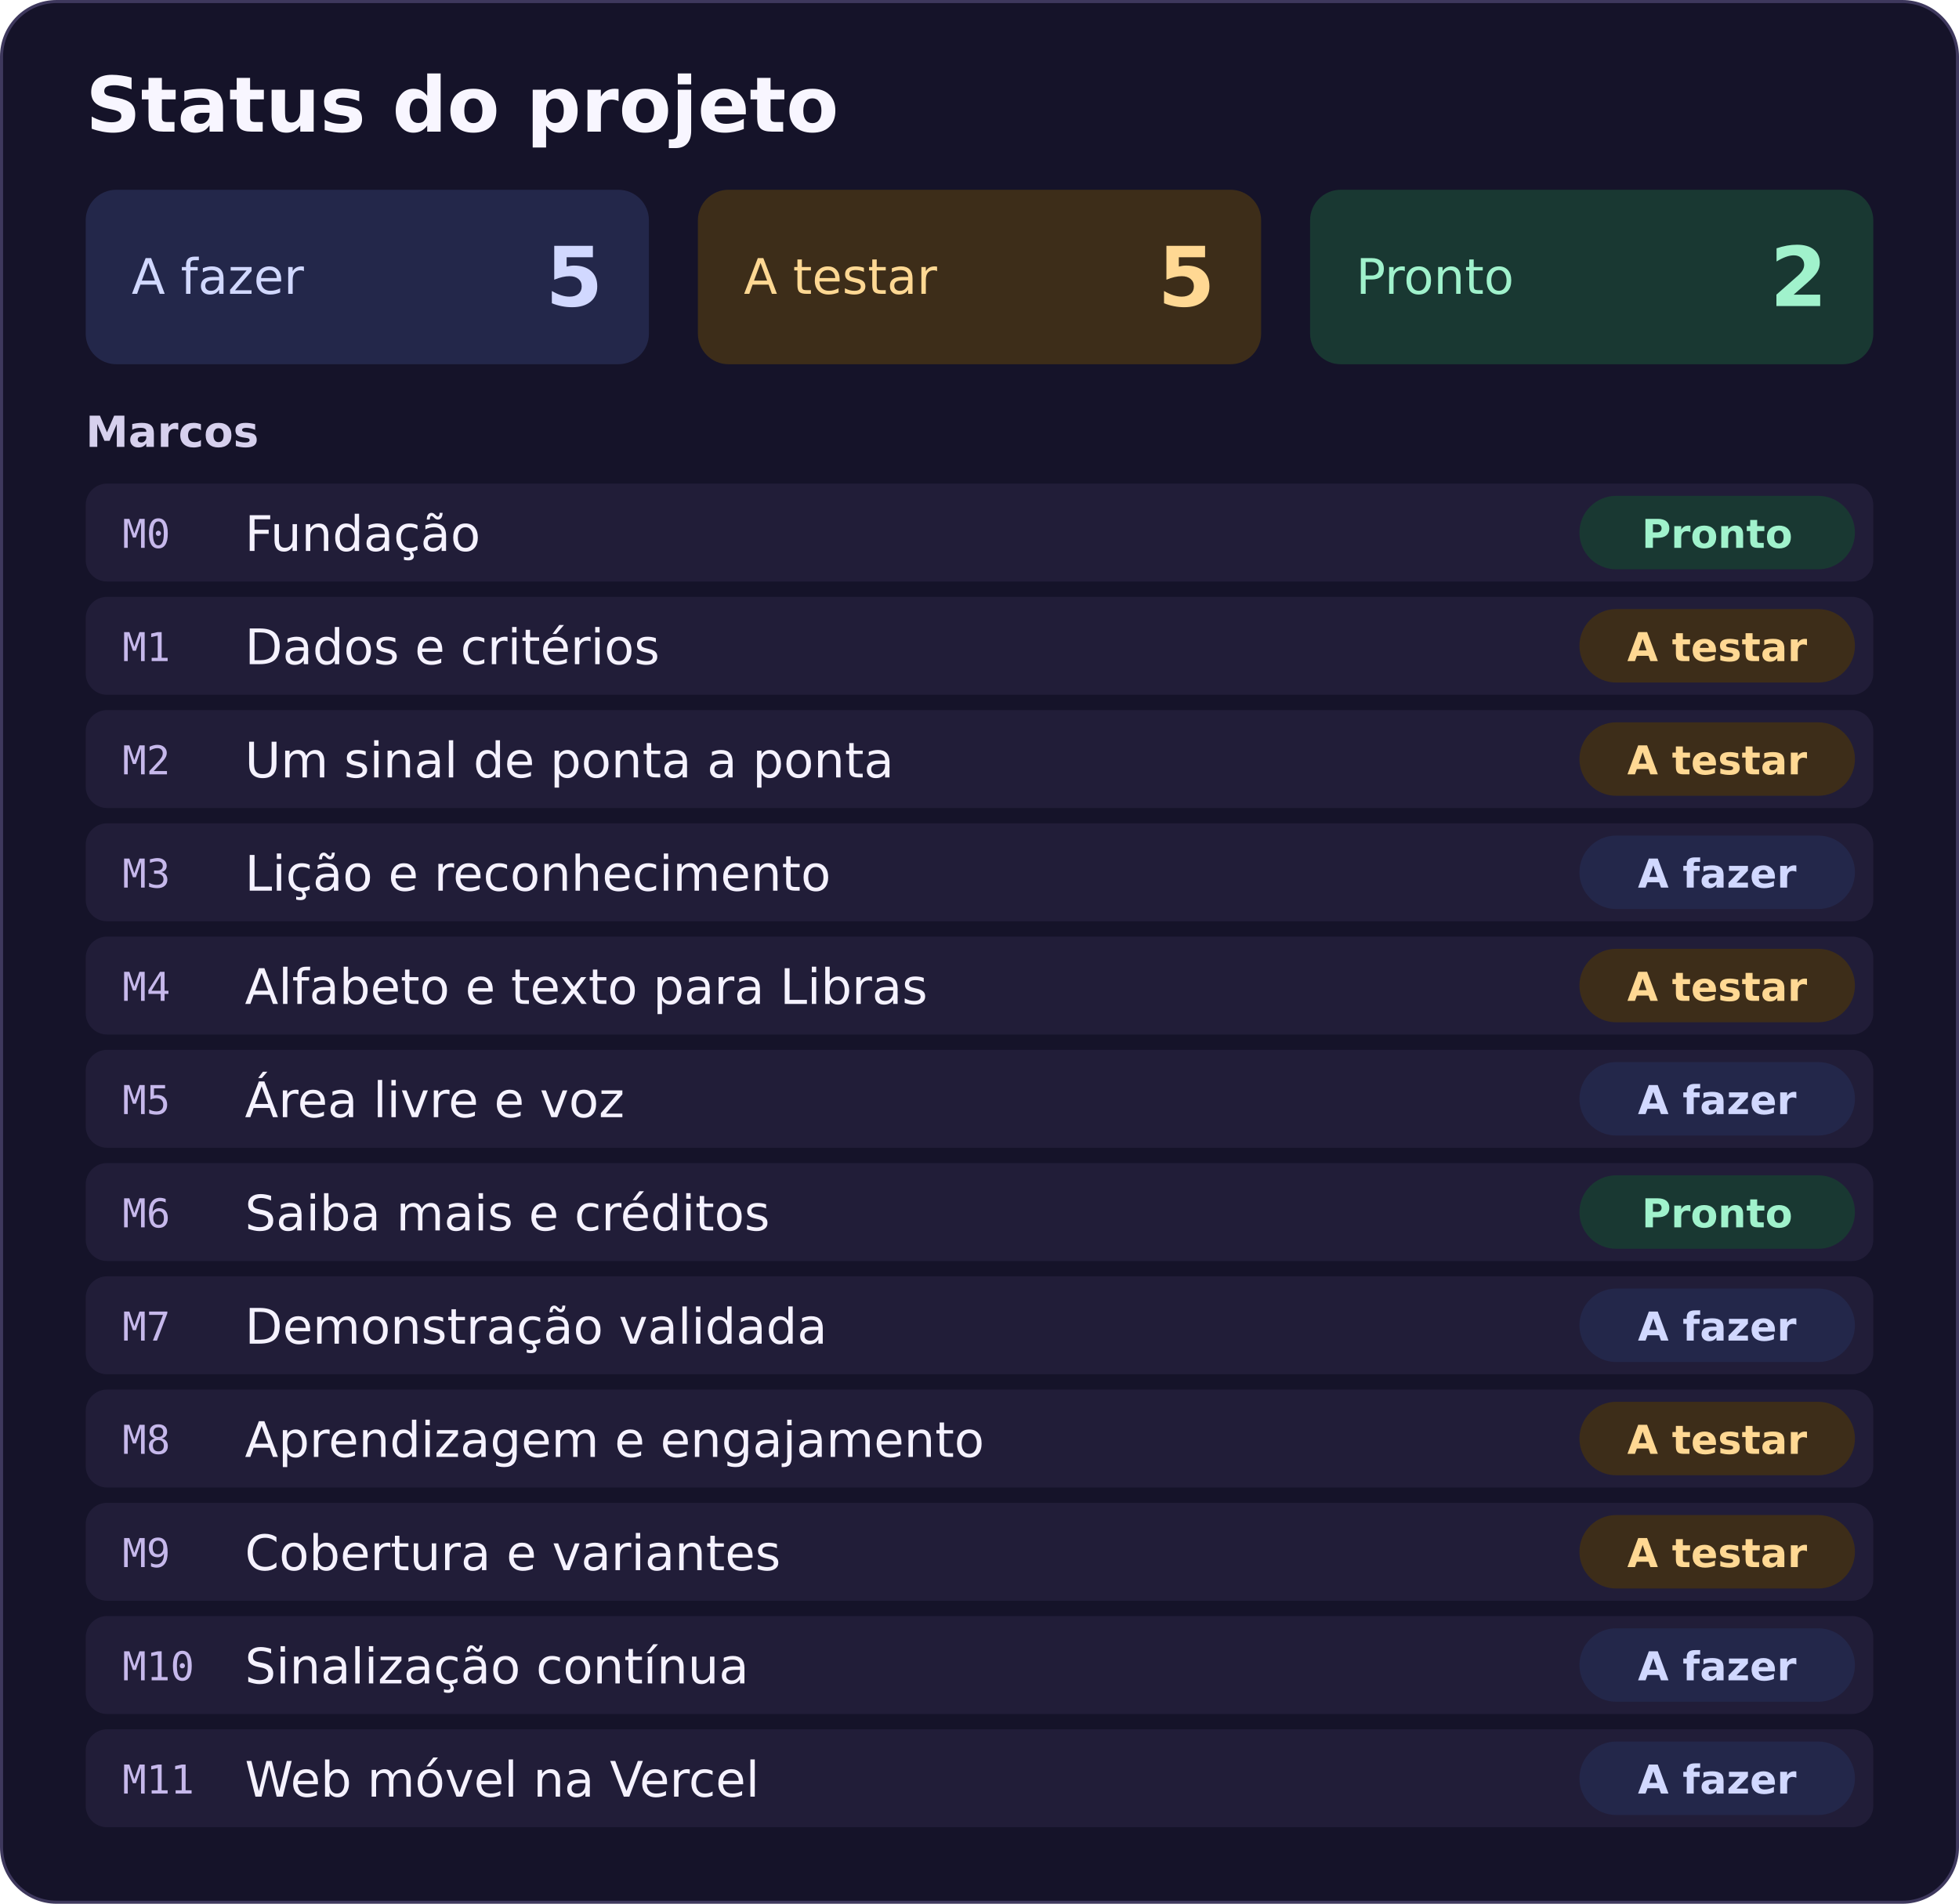
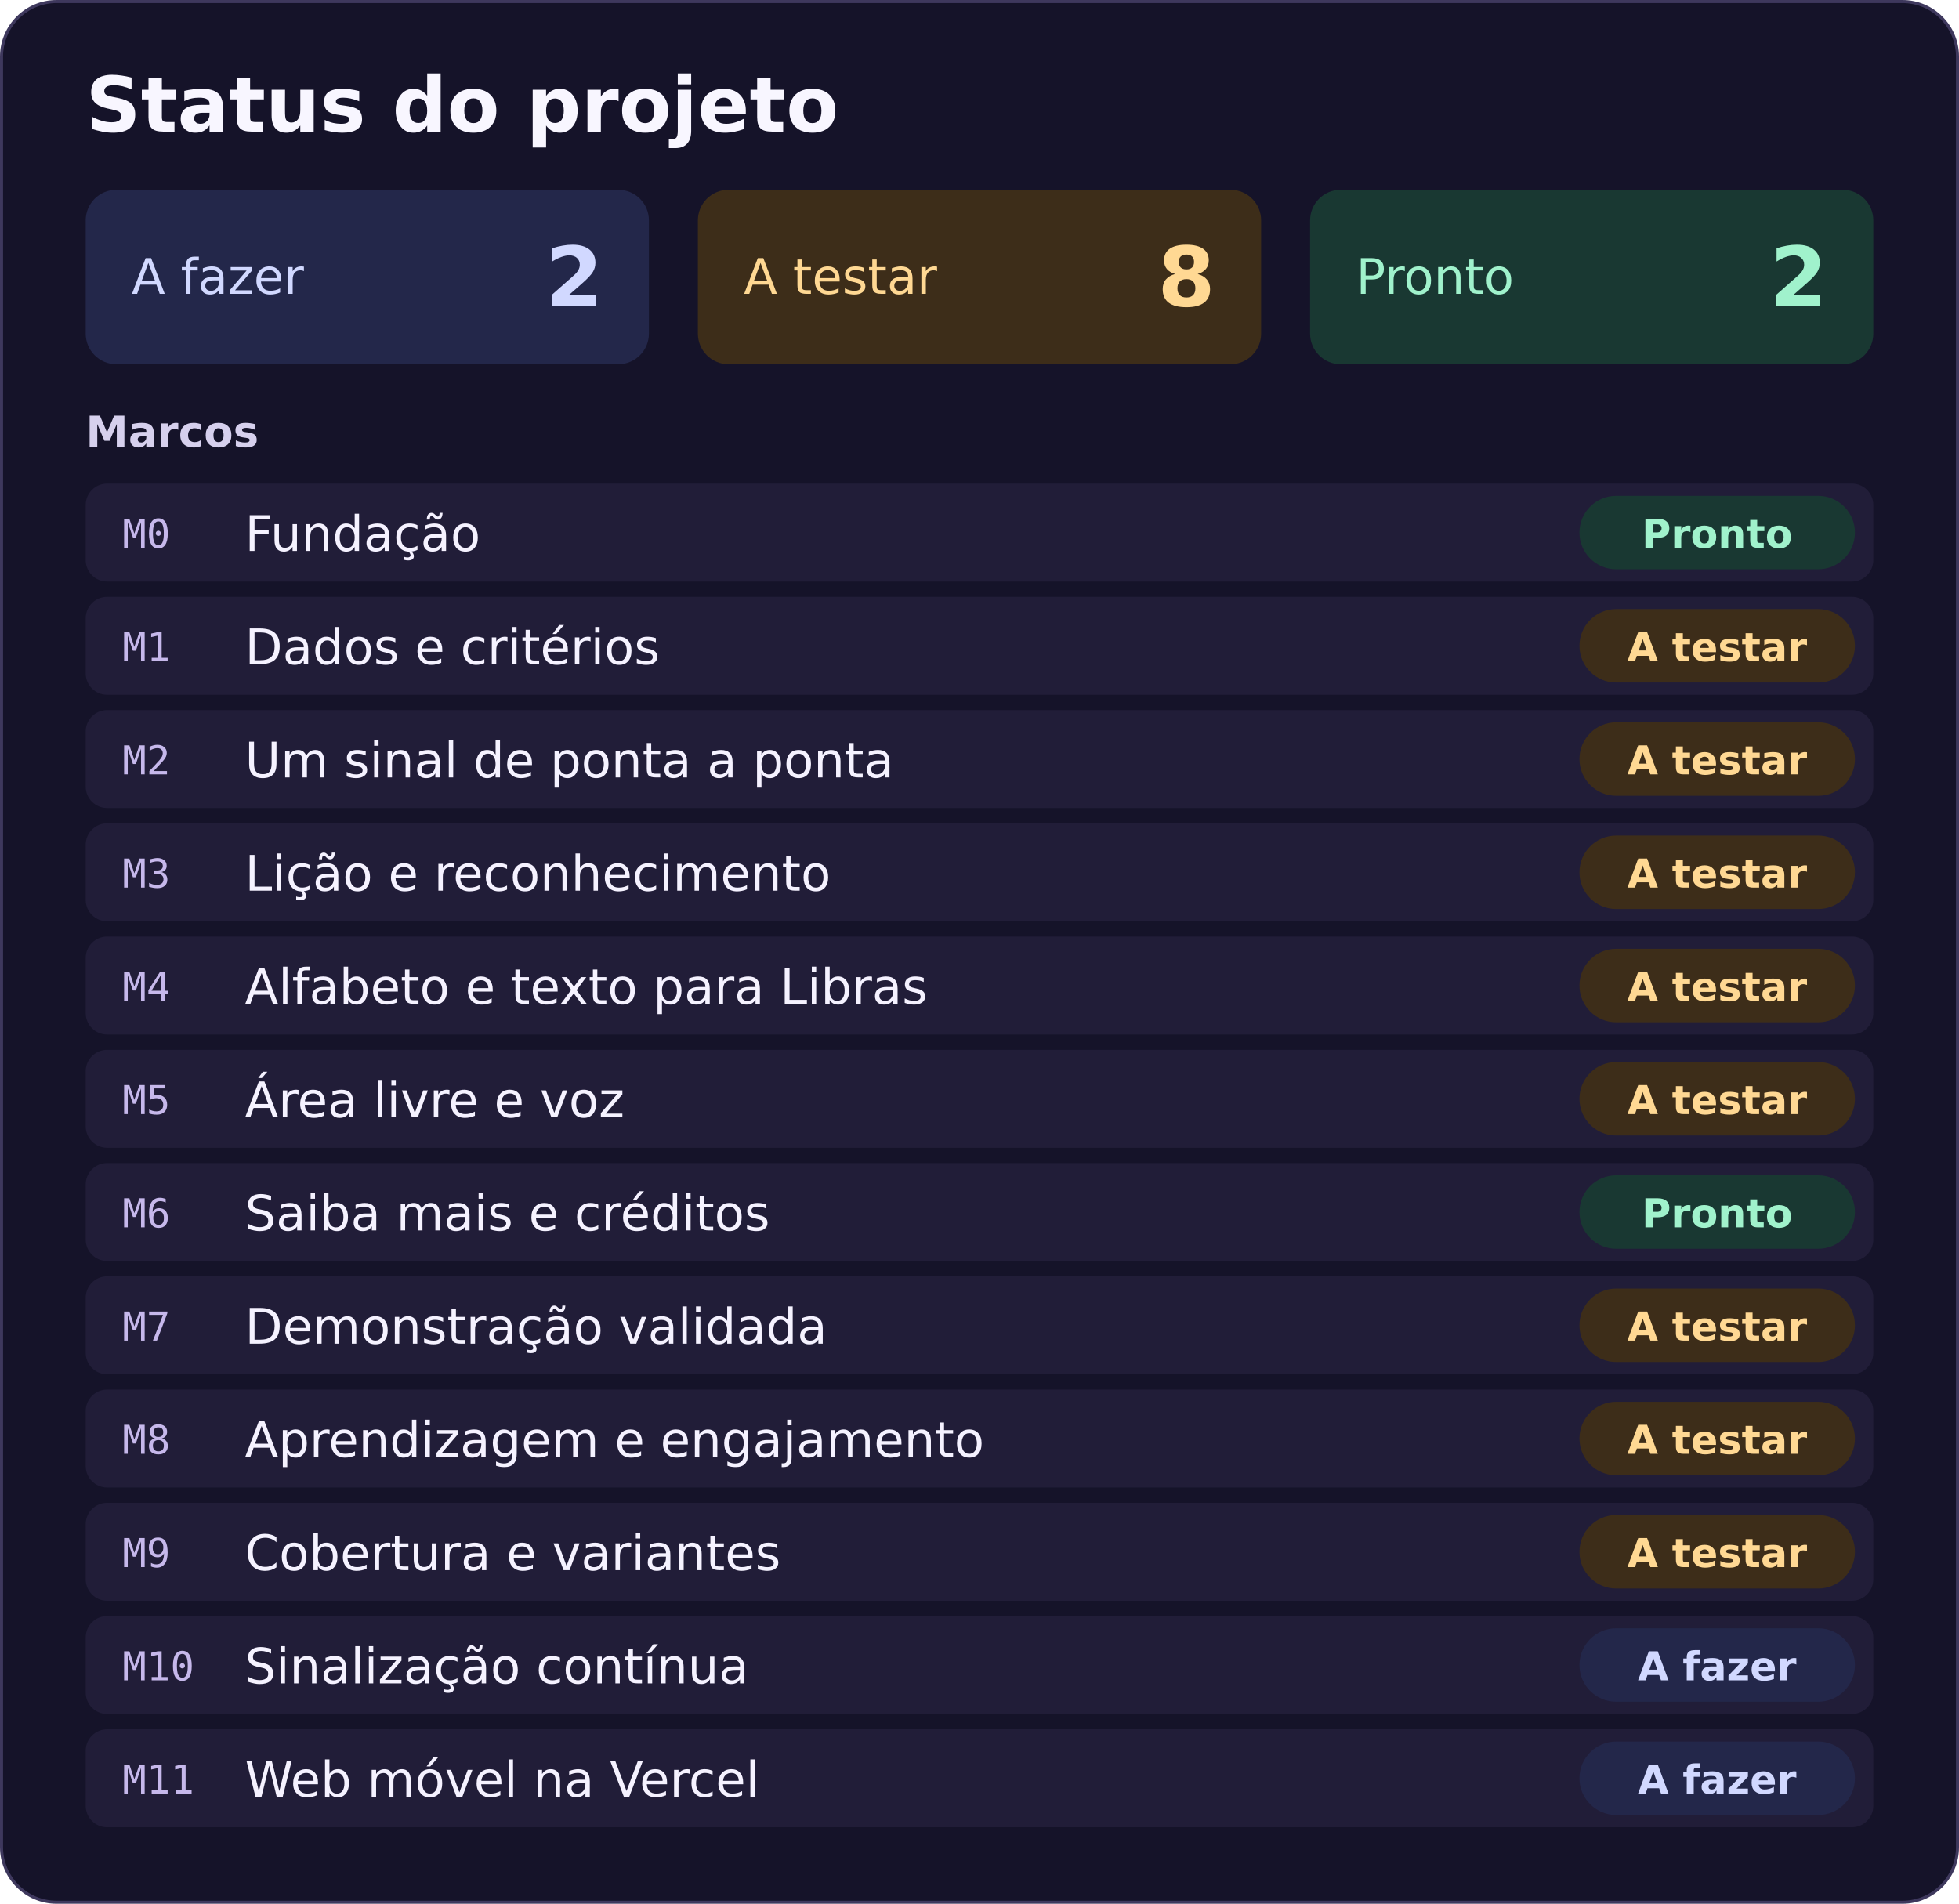
<svg xmlns="http://www.w3.org/2000/svg" width="640" height="622" viewBox="0 0 640 622" role="img" aria-labelledby="title description">
  <rect x="0.5" y="0.5" width="639" height="621" rx="18" fill="#151329" stroke="#3e385d" />
  <g font-family="system-ui, DejaVu Sans, sans-serif">
    <text x="28" y="43" fill="#f8f6ff" font-size="25" font-weight="700">Status do projeto</text>
    <rect x="28" y="62" width="184" height="57" rx="10" fill="#23274a" />
    <text x="43" y="96" font-size="16" fill="#d1d8ff">A fazer</text>
-     <text x="197" y="100" text-anchor="end" font-size="27" font-weight="700" fill="#d1d8ff">5</text>
+     <text x="197" y="100" text-anchor="end" font-size="27" font-weight="700" fill="#d1d8ff">2</text>
    <rect x="228" y="62" width="184" height="57" rx="10" fill="#3d2d19" />
    <text x="243" y="96" font-size="16" fill="#ffd893">A testar</text>
-     <text x="397" y="100" text-anchor="end" font-size="27" font-weight="700" fill="#ffd893">5</text>
+     <text x="397" y="100" text-anchor="end" font-size="27" font-weight="700" fill="#ffd893">8</text>
    <rect x="428" y="62" width="184" height="57" rx="10" fill="#193832" />
    <text x="443" y="96" font-size="16" fill="#a0f2cc">Pronto</text>
    <text x="597" y="100" text-anchor="end" font-size="27" font-weight="700" fill="#a0f2cc">2</text>
    <text x="28" y="146" fill="#d6d0ed" font-size="14" font-weight="600">Marcos</text>
    <rect x="28" y="158" width="584" height="32" rx="7" fill="#211d38" />
    <text x="40" y="179" fill="#c6b8eb" font-family="monospace" font-size="13">M0</text>
    <text x="80" y="180" fill="#f5f2ff" font-size="16">Fundação</text>
    <rect x="516" y="162" width="90" height="24" rx="12" fill="#193832" />
    <text x="561" y="179" text-anchor="middle" fill="#a0f2cc" font-weight="600" font-size="13">Pronto</text>
    <rect x="28" y="195" width="584" height="32" rx="7" fill="#211d38" />
    <text x="40" y="216" fill="#c6b8eb" font-family="monospace" font-size="13">M1</text>
    <text x="80" y="217" fill="#f5f2ff" font-size="16">Dados e critérios</text>
    <rect x="516" y="199" width="90" height="24" rx="12" fill="#3d2d19" />
    <text x="561" y="216" text-anchor="middle" fill="#ffd893" font-weight="600" font-size="13">A testar</text>
    <rect x="28" y="232" width="584" height="32" rx="7" fill="#211d38" />
    <text x="40" y="253" fill="#c6b8eb" font-family="monospace" font-size="13">M2</text>
    <text x="80" y="254" fill="#f5f2ff" font-size="16">Um sinal de ponta a ponta</text>
    <rect x="516" y="236" width="90" height="24" rx="12" fill="#3d2d19" />
    <text x="561" y="253" text-anchor="middle" fill="#ffd893" font-weight="600" font-size="13">A testar</text>
    <rect x="28" y="269" width="584" height="32" rx="7" fill="#211d38" />
    <text x="40" y="290" fill="#c6b8eb" font-family="monospace" font-size="13">M3</text>
    <text x="80" y="291" fill="#f5f2ff" font-size="16">Lição e reconhecimento</text>
-     <rect x="516" y="273" width="90" height="24" rx="12" fill="#23274a" />
-     <text x="561" y="290" text-anchor="middle" fill="#d1d8ff" font-weight="600" font-size="13">A fazer</text>
+     <rect x="516" y="273" width="90" height="24" rx="12" fill="#3d2d19" />
+     <text x="561" y="290" text-anchor="middle" fill="#ffd893" font-weight="600" font-size="13">A testar</text>
    <rect x="28" y="306" width="584" height="32" rx="7" fill="#211d38" />
    <text x="40" y="327" fill="#c6b8eb" font-family="monospace" font-size="13">M4</text>
    <text x="80" y="328" fill="#f5f2ff" font-size="16">Alfabeto e texto para Libras</text>
    <rect x="516" y="310" width="90" height="24" rx="12" fill="#3d2d19" />
    <text x="561" y="327" text-anchor="middle" fill="#ffd893" font-weight="600" font-size="13">A testar</text>
    <rect x="28" y="343" width="584" height="32" rx="7" fill="#211d38" />
    <text x="40" y="364" fill="#c6b8eb" font-family="monospace" font-size="13">M5</text>
    <text x="80" y="365" fill="#f5f2ff" font-size="16">Área livre e voz</text>
-     <rect x="516" y="347" width="90" height="24" rx="12" fill="#23274a" />
-     <text x="561" y="364" text-anchor="middle" fill="#d1d8ff" font-weight="600" font-size="13">A fazer</text>
+     <rect x="516" y="347" width="90" height="24" rx="12" fill="#3d2d19" />
+     <text x="561" y="364" text-anchor="middle" fill="#ffd893" font-weight="600" font-size="13">A testar</text>
    <rect x="28" y="380" width="584" height="32" rx="7" fill="#211d38" />
    <text x="40" y="401" fill="#c6b8eb" font-family="monospace" font-size="13">M6</text>
    <text x="80" y="402" fill="#f5f2ff" font-size="16">Saiba mais e créditos</text>
    <rect x="516" y="384" width="90" height="24" rx="12" fill="#193832" />
    <text x="561" y="401" text-anchor="middle" fill="#a0f2cc" font-weight="600" font-size="13">Pronto</text>
    <rect x="28" y="417" width="584" height="32" rx="7" fill="#211d38" />
    <text x="40" y="438" fill="#c6b8eb" font-family="monospace" font-size="13">M7</text>
    <text x="80" y="439" fill="#f5f2ff" font-size="16">Demonstração validada</text>
-     <rect x="516" y="421" width="90" height="24" rx="12" fill="#23274a" />
-     <text x="561" y="438" text-anchor="middle" fill="#d1d8ff" font-weight="600" font-size="13">A fazer</text>
+     <rect x="516" y="421" width="90" height="24" rx="12" fill="#3d2d19" />
+     <text x="561" y="438" text-anchor="middle" fill="#ffd893" font-weight="600" font-size="13">A testar</text>
    <rect x="28" y="454" width="584" height="32" rx="7" fill="#211d38" />
    <text x="40" y="475" fill="#c6b8eb" font-family="monospace" font-size="13">M8</text>
    <text x="80" y="476" fill="#f5f2ff" font-size="16">Aprendizagem e engajamento</text>
    <rect x="516" y="458" width="90" height="24" rx="12" fill="#3d2d19" />
    <text x="561" y="475" text-anchor="middle" fill="#ffd893" font-weight="600" font-size="13">A testar</text>
    <rect x="28" y="491" width="584" height="32" rx="7" fill="#211d38" />
    <text x="40" y="512" fill="#c6b8eb" font-family="monospace" font-size="13">M9</text>
    <text x="80" y="513" fill="#f5f2ff" font-size="16">Cobertura e variantes</text>
    <rect x="516" y="495" width="90" height="24" rx="12" fill="#3d2d19" />
    <text x="561" y="512" text-anchor="middle" fill="#ffd893" font-weight="600" font-size="13">A testar</text>
    <rect x="28" y="528" width="584" height="32" rx="7" fill="#211d38" />
    <text x="40" y="549" fill="#c6b8eb" font-family="monospace" font-size="13">M10</text>
    <text x="80" y="550" fill="#f5f2ff" font-size="16">Sinalização contínua</text>
    <rect x="516" y="532" width="90" height="24" rx="12" fill="#23274a" />
    <text x="561" y="549" text-anchor="middle" fill="#d1d8ff" font-weight="600" font-size="13">A fazer</text>
    <rect x="28" y="565" width="584" height="32" rx="7" fill="#211d38" />
    <text x="40" y="586" fill="#c6b8eb" font-family="monospace" font-size="13">M11</text>
    <text x="80" y="587" fill="#f5f2ff" font-size="16">Web móvel na Vercel</text>
    <rect x="516" y="569" width="90" height="24" rx="12" fill="#23274a" />
    <text x="561" y="586" text-anchor="middle" fill="#d1d8ff" font-weight="600" font-size="13">A fazer</text>
  </g>
</svg>
